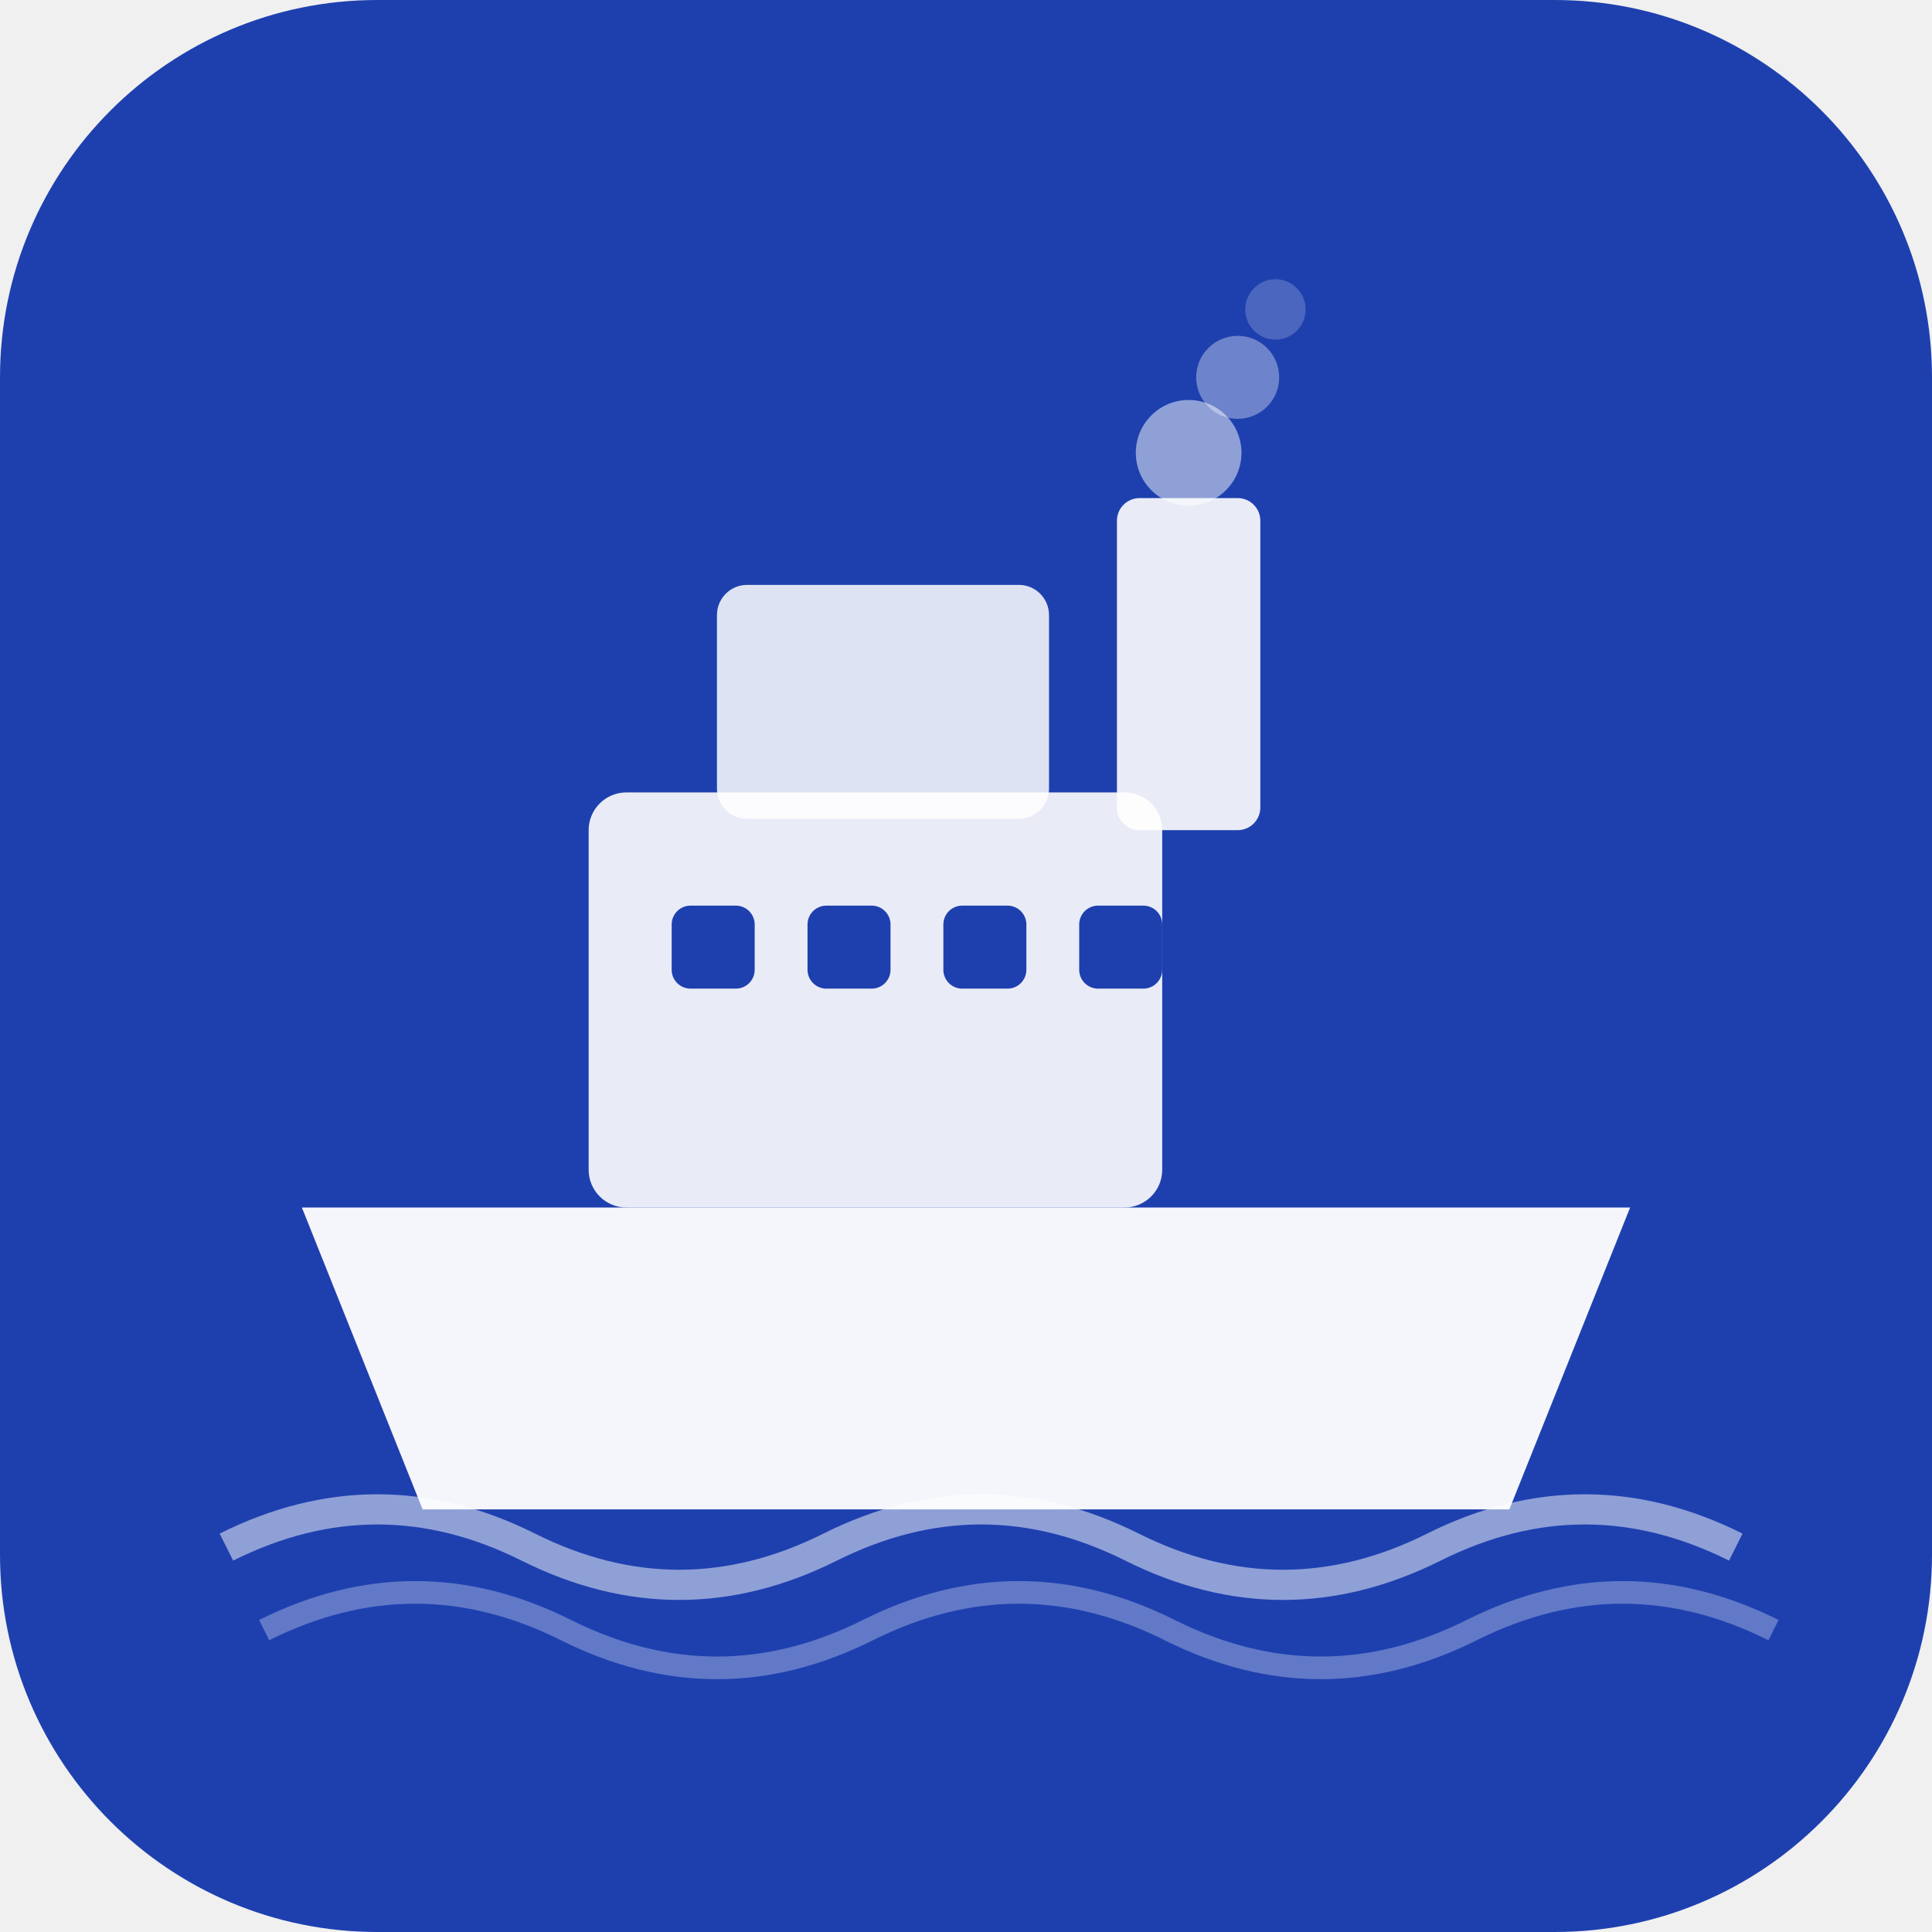
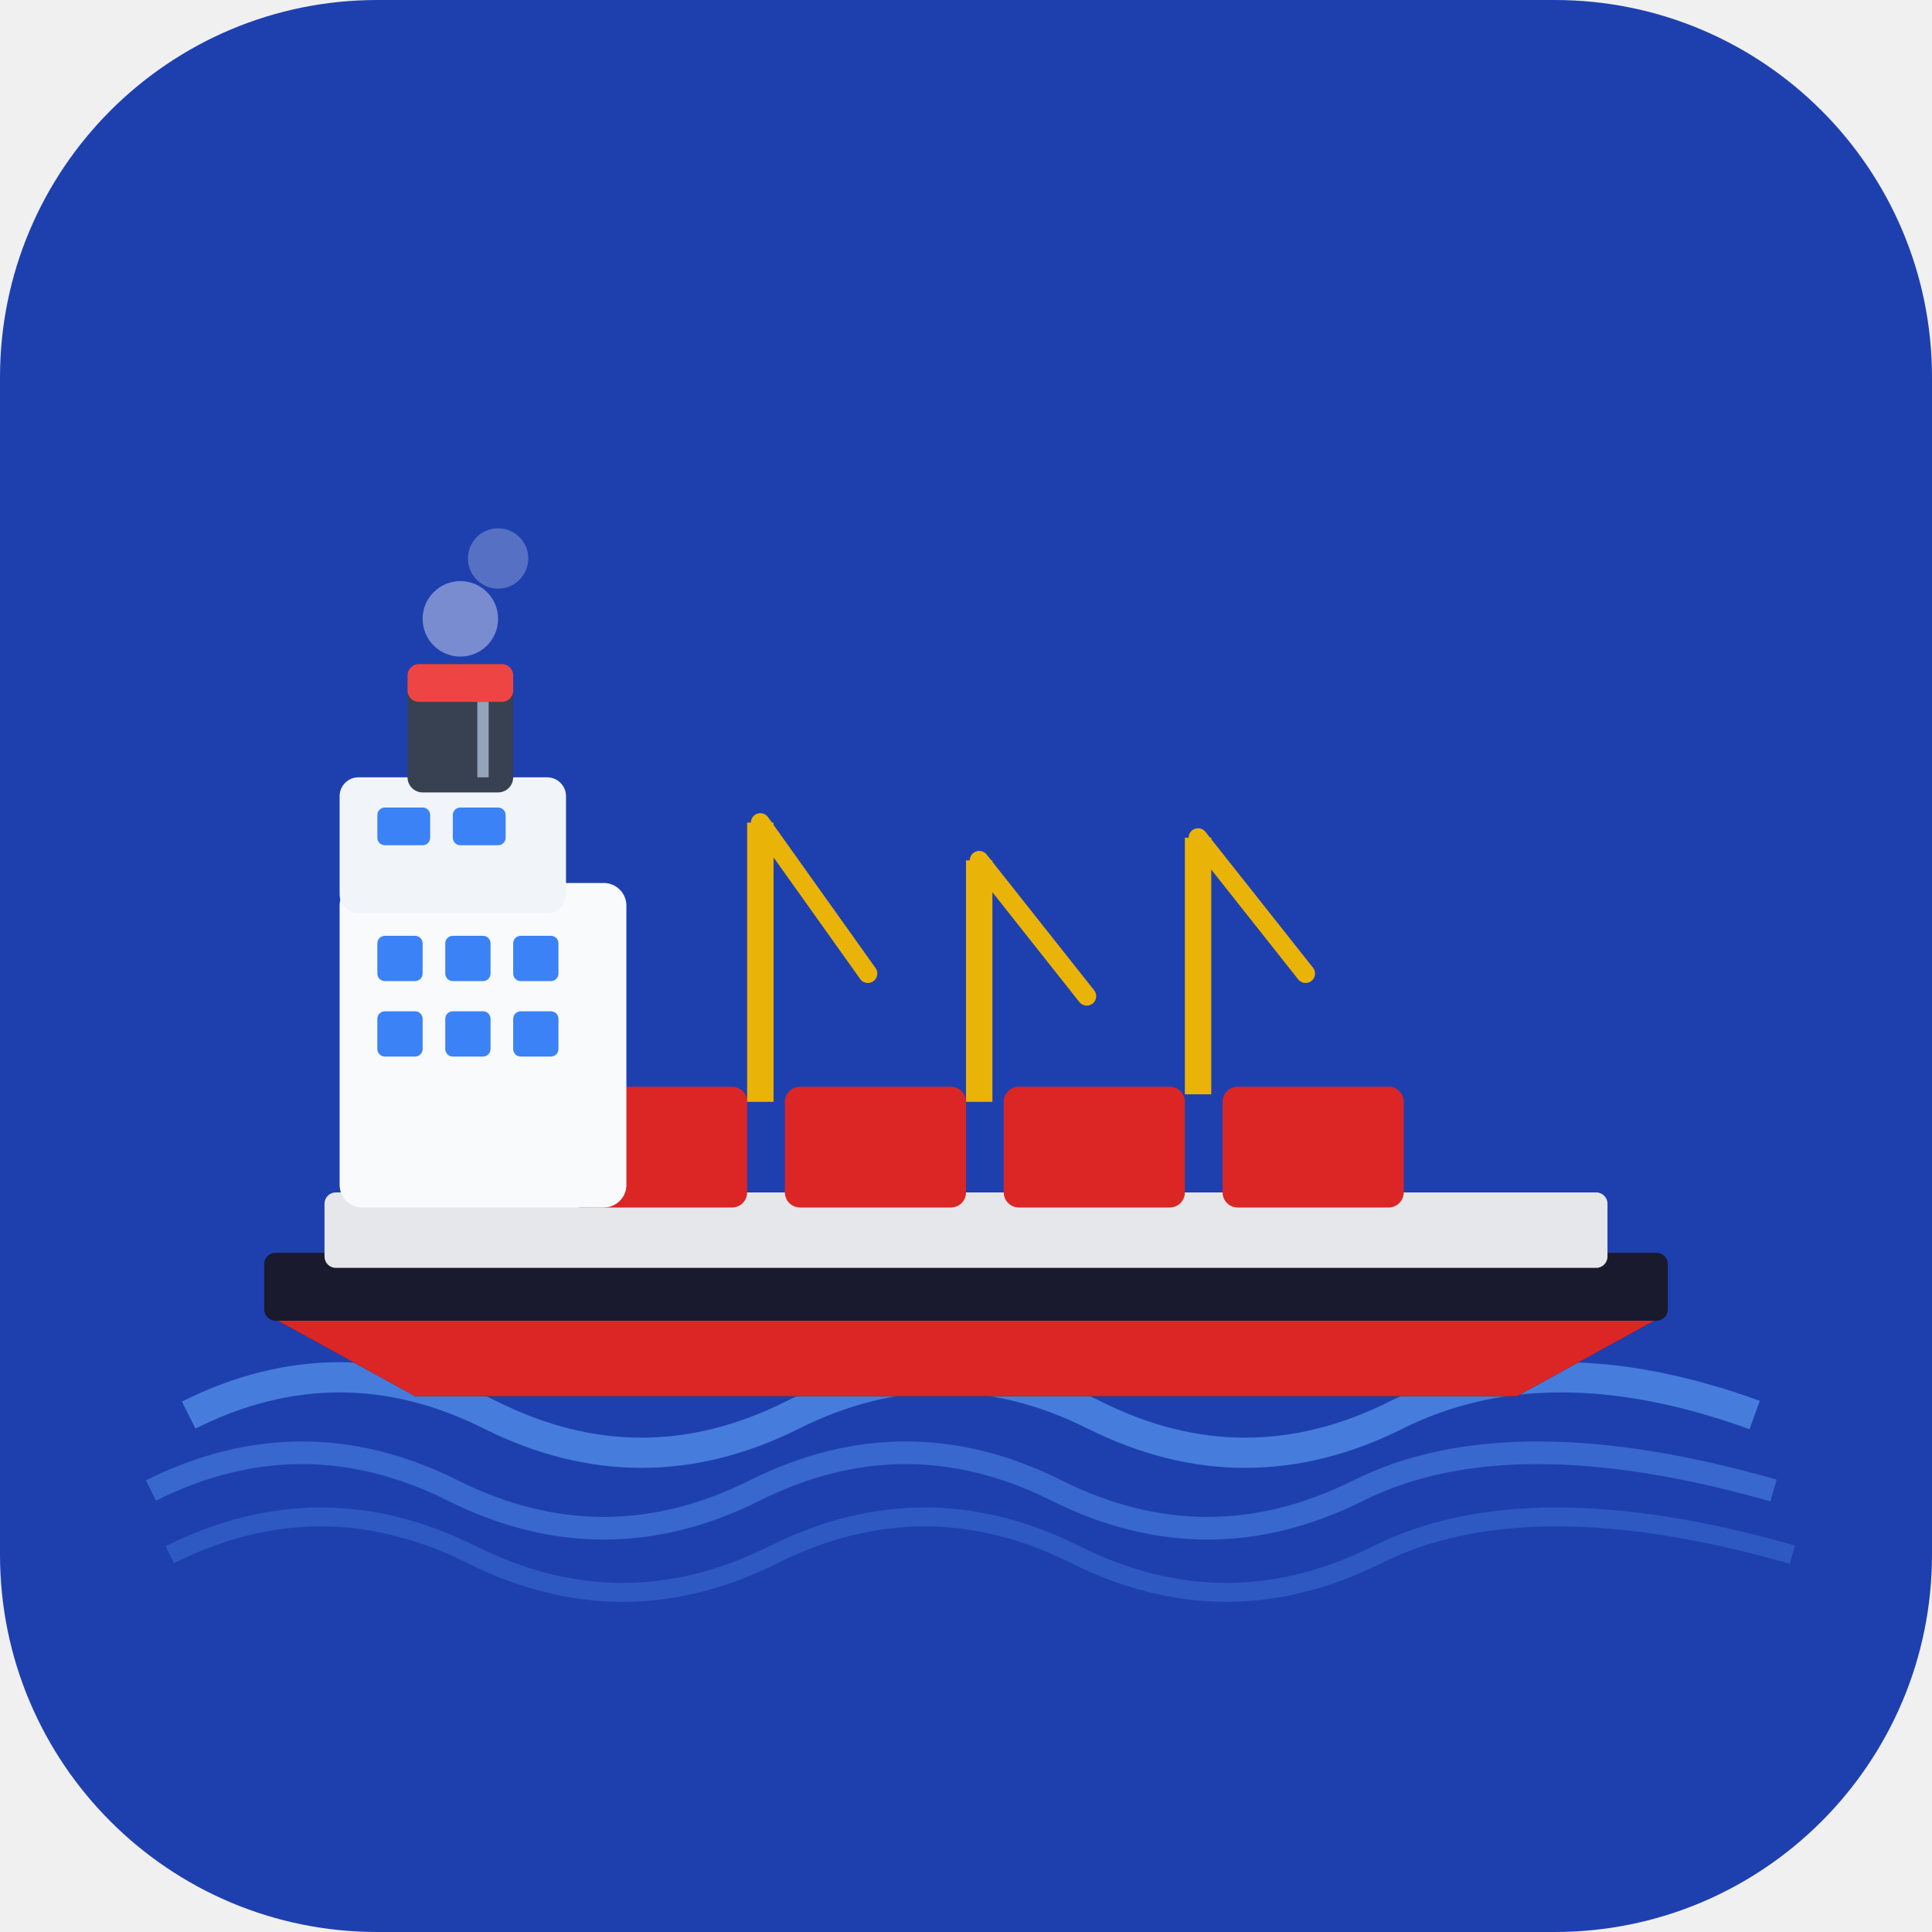
<svg xmlns="http://www.w3.org/2000/svg" width="512" height="512" viewBox="0 0 512 512">
  <rect width="512" height="512" rx="100" fill="#1e40af" />
-   <path d="M80 320 L112 400 L400 400 L432 320 Z" fill="white" opacity="0.95" />
-   <rect x="156" y="210" width="152" height="110" rx="10" fill="white" opacity="0.9" />
-   <rect x="190" y="155" width="88" height="62" rx="8" fill="white" opacity="0.85" />
-   <rect x="296" y="132" width="38" height="88" rx="6" fill="white" opacity="0.9" />
-   <circle cx="315" cy="120" r="14" fill="white" opacity="0.5" />
-   <circle cx="328" cy="100" r="11" fill="white" opacity="0.35" />
-   <circle cx="338" cy="82" r="8" fill="white" opacity="0.2" />
-   <rect x="178" y="240" width="22" height="22" rx="5" fill="#1e40af" />
-   <rect x="214" y="240" width="22" height="22" rx="5" fill="#1e40af" />
-   <rect x="250" y="240" width="22" height="22" rx="5" fill="#1e40af" />
-   <rect x="286" y="240" width="22" height="22" rx="5" fill="#1e40af" />
-   <path d="M60 410 Q100 390 140 410 Q180 430 220 410 Q260 390 300 410 Q340 430 380 410 Q420 390 460 410" fill="none" stroke="white" stroke-width="8" opacity="0.5" />
-   <path d="M70 432 Q110 412 150 432 Q190 452 230 432 Q270 412 310 432 Q350 452 390 432 Q430 412 470 432" fill="none" stroke="white" stroke-width="6" opacity="0.3" />
+   <path d="M50 375 Q90 355 130 375 Q170 395 210 375 Q250 355 290 375 Q330 395 370 375 Q410 355 465 375" fill="none" stroke="#60a5fa" stroke-width="8" opacity="0.6" />
+   <path d="M40 395 Q80 375 120 395 Q160 415 200 395 Q240 375 280 395 Q320 415 360 395 Q400 375 470 395" fill="none" stroke="#60a5fa" stroke-width="6" opacity="0.4" />
+   <path d="M45 412 Q85 392 125 412 Q165 432 205 412 Q245 392 285 412 Q325 432 365 412 Q405 392 475 412" fill="none" stroke="#60a5fa" stroke-width="5" opacity="0.25" />
+   <path d="M70 348 L110 370 L402 370 L442 348 L70 348Z" fill="#1a1a2e" />
+   <path d="M110 370 L402 370 L442 348 L70 348 Z" fill="#dc2626" />
+   <rect x="70" y="332" width="372" height="18" rx="3" fill="#1a1a2e" />
+   <rect x="86" y="316" width="340" height="20" rx="3" fill="#e5e7eb" />
+   <rect x="150" y="288" width="48" height="32" rx="4" fill="#dc2626" />
+   <rect x="208" y="288" width="48" height="32" rx="4" fill="#dc2626" />
+   <rect x="266" y="288" width="48" height="32" rx="4" fill="#dc2626" />
+   <rect x="324" y="288" width="48" height="32" rx="4" fill="#dc2626" />
+   <rect x="198" y="218" width="7" height="74" fill="#eab308" />
+   <path d="M201.5 218 L230 258" stroke="#eab308" stroke-width="5" stroke-linecap="round" />
+   <rect x="256" y="228" width="7" height="64" fill="#eab308" />
+   <path d="M259.5 228 L288 264" stroke="#eab308" stroke-width="5" stroke-linecap="round" />
+   <rect x="314" y="222" width="7" height="68" fill="#eab308" />
+   <path d="M317.5 222 L346 258" stroke="#eab308" stroke-width="5" stroke-linecap="round" />
+   <rect x="90" y="234" width="76" height="86" rx="6" fill="#f8fafc" />
+   <rect x="90" y="206" width="60" height="36" rx="5" fill="#f1f5f9" />
+   <rect x="100" y="214" width="14" height="10" rx="2" fill="#3b82f6" />
+   <rect x="120" y="214" width="14" height="10" rx="2" fill="#3b82f6" />
+   <rect x="100" y="248" width="12" height="12" rx="2" fill="#3b82f6" />
+   <rect x="118" y="248" width="12" height="12" rx="2" fill="#3b82f6" />
+   <rect x="136" y="248" width="12" height="12" rx="2" fill="#3b82f6" />
+   <rect x="100" y="268" width="12" height="12" rx="2" fill="#3b82f6" />
+   <rect x="118" y="268" width="12" height="12" rx="2" fill="#3b82f6" />
+   <rect x="136" y="268" width="12" height="12" rx="2" fill="#3b82f6" />
+   <rect x="108" y="176" width="28" height="34" rx="4" fill="#374151" />
+   <rect x="108" y="176" width="28" height="10" rx="3" fill="#ef4444" />
+   <circle cx="122" cy="164" r="10" fill="white" opacity="0.4" />
+   <circle cx="132" cy="148" r="8" fill="white" opacity="0.25" />
+   <line x1="128" y1="206" x2="128" y2="186" stroke="#94a3b8" stroke-width="3" />
</svg>
